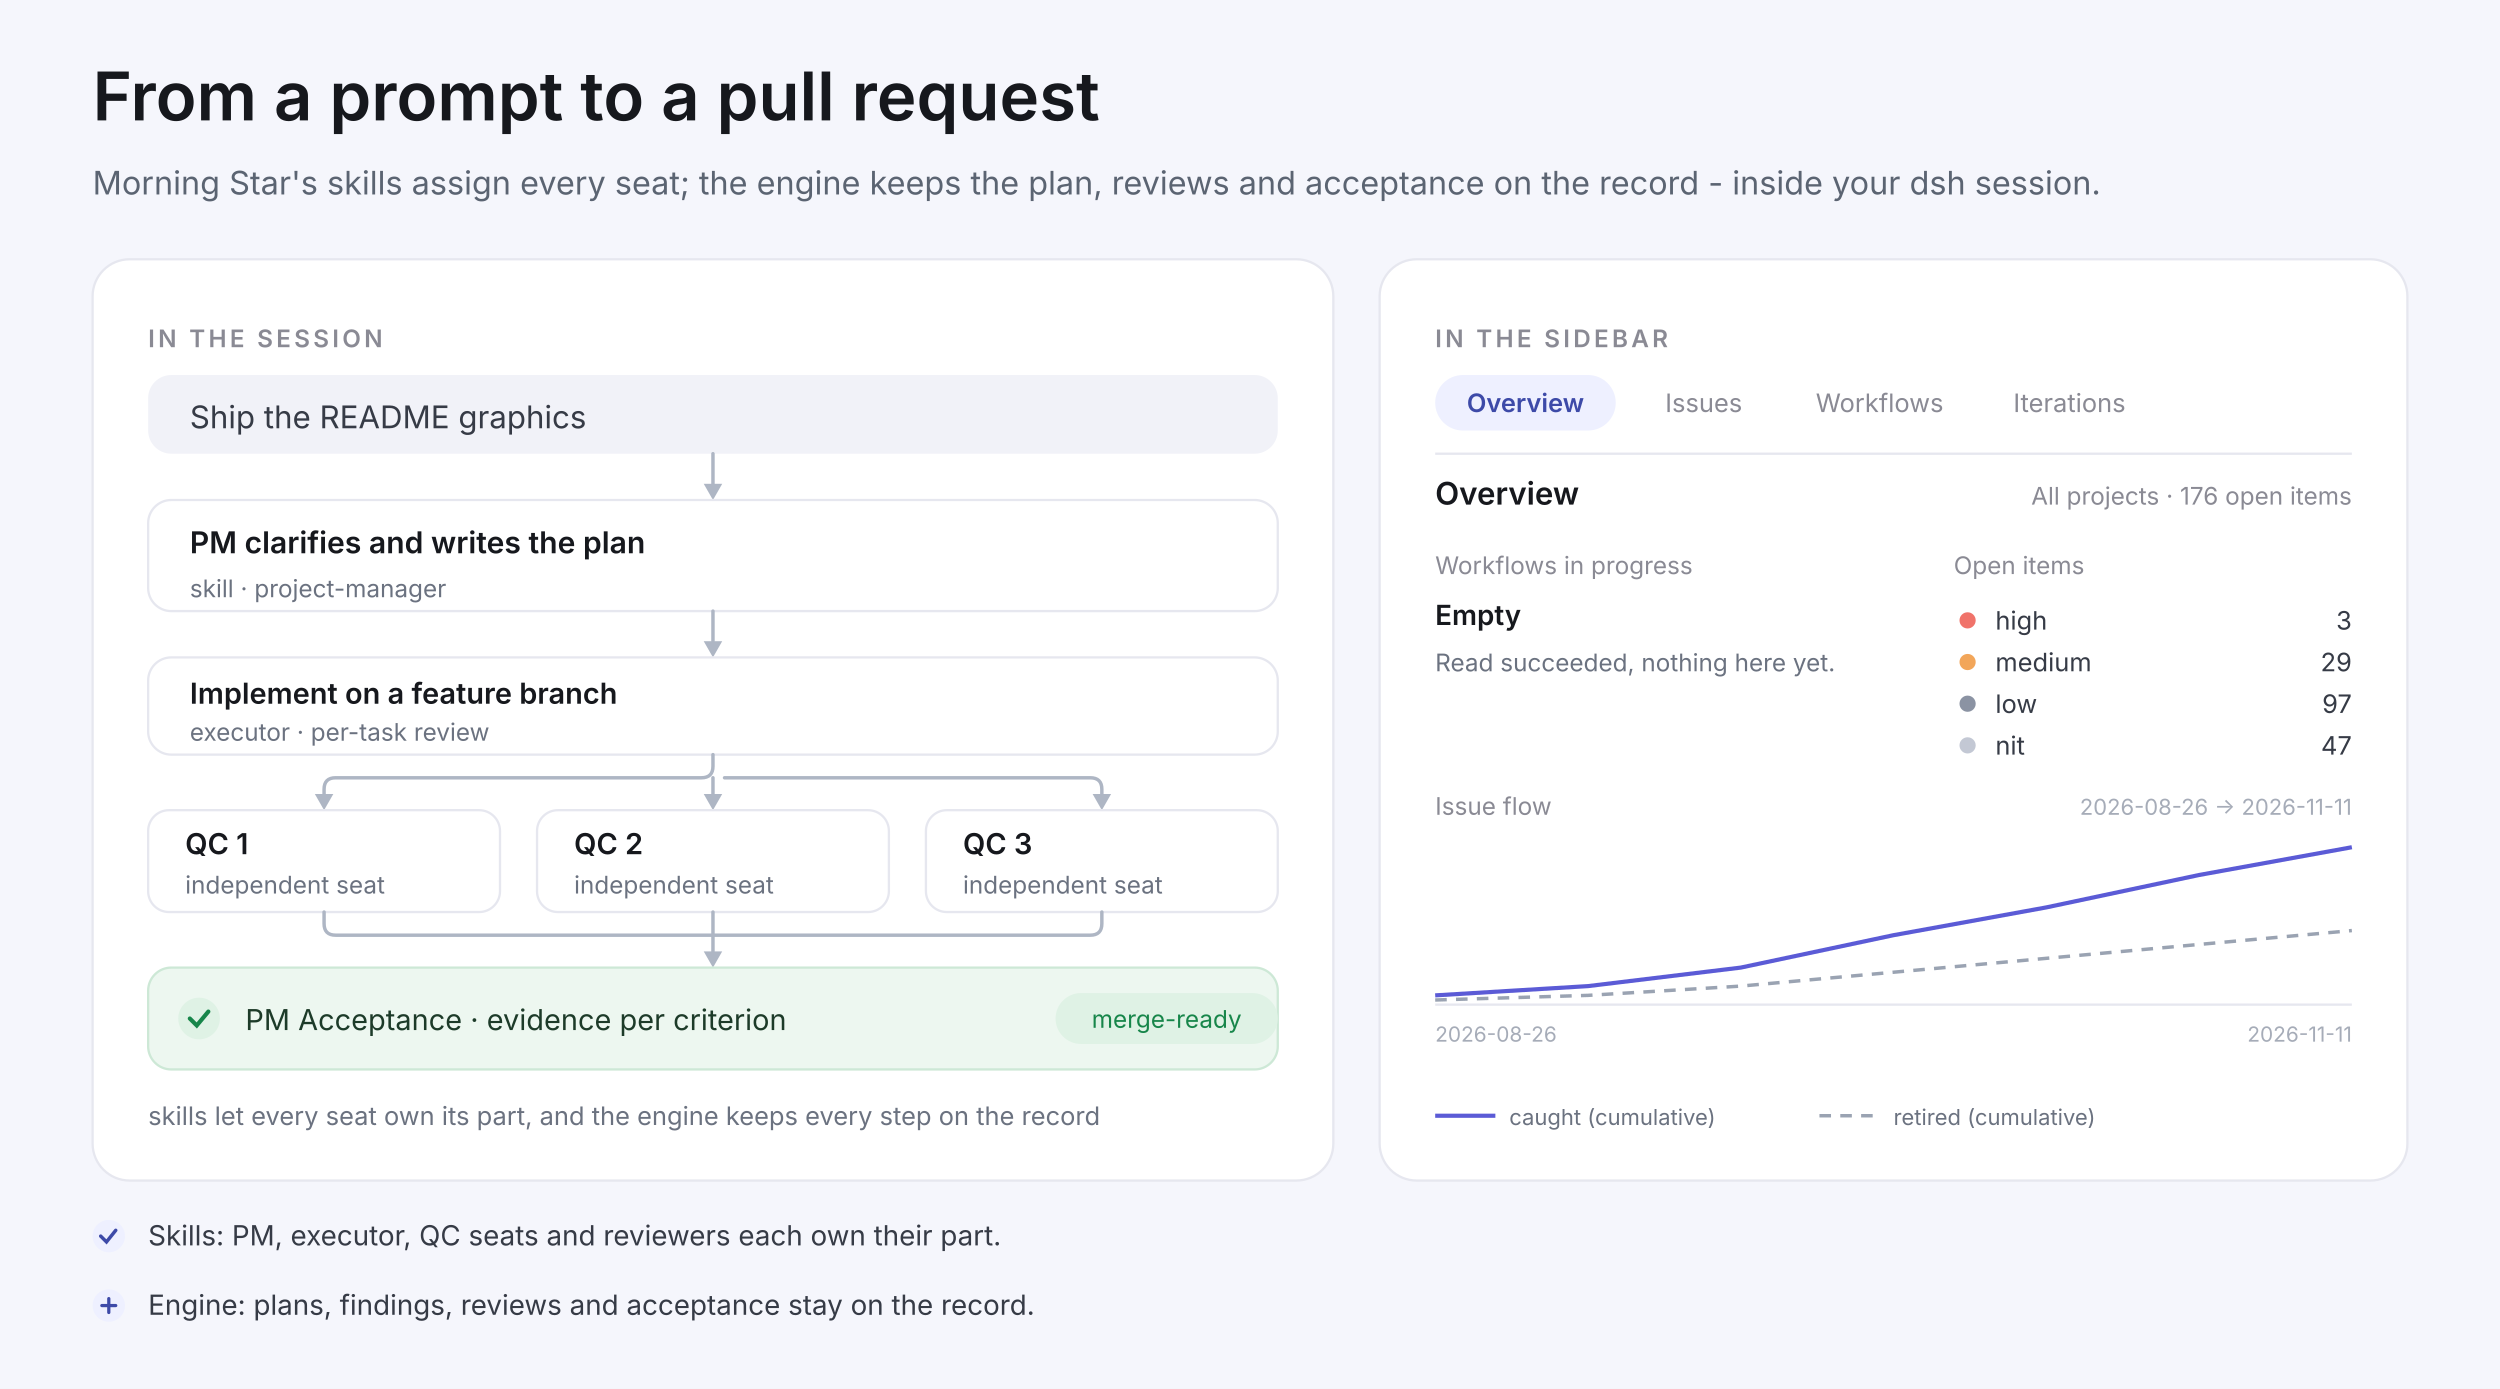
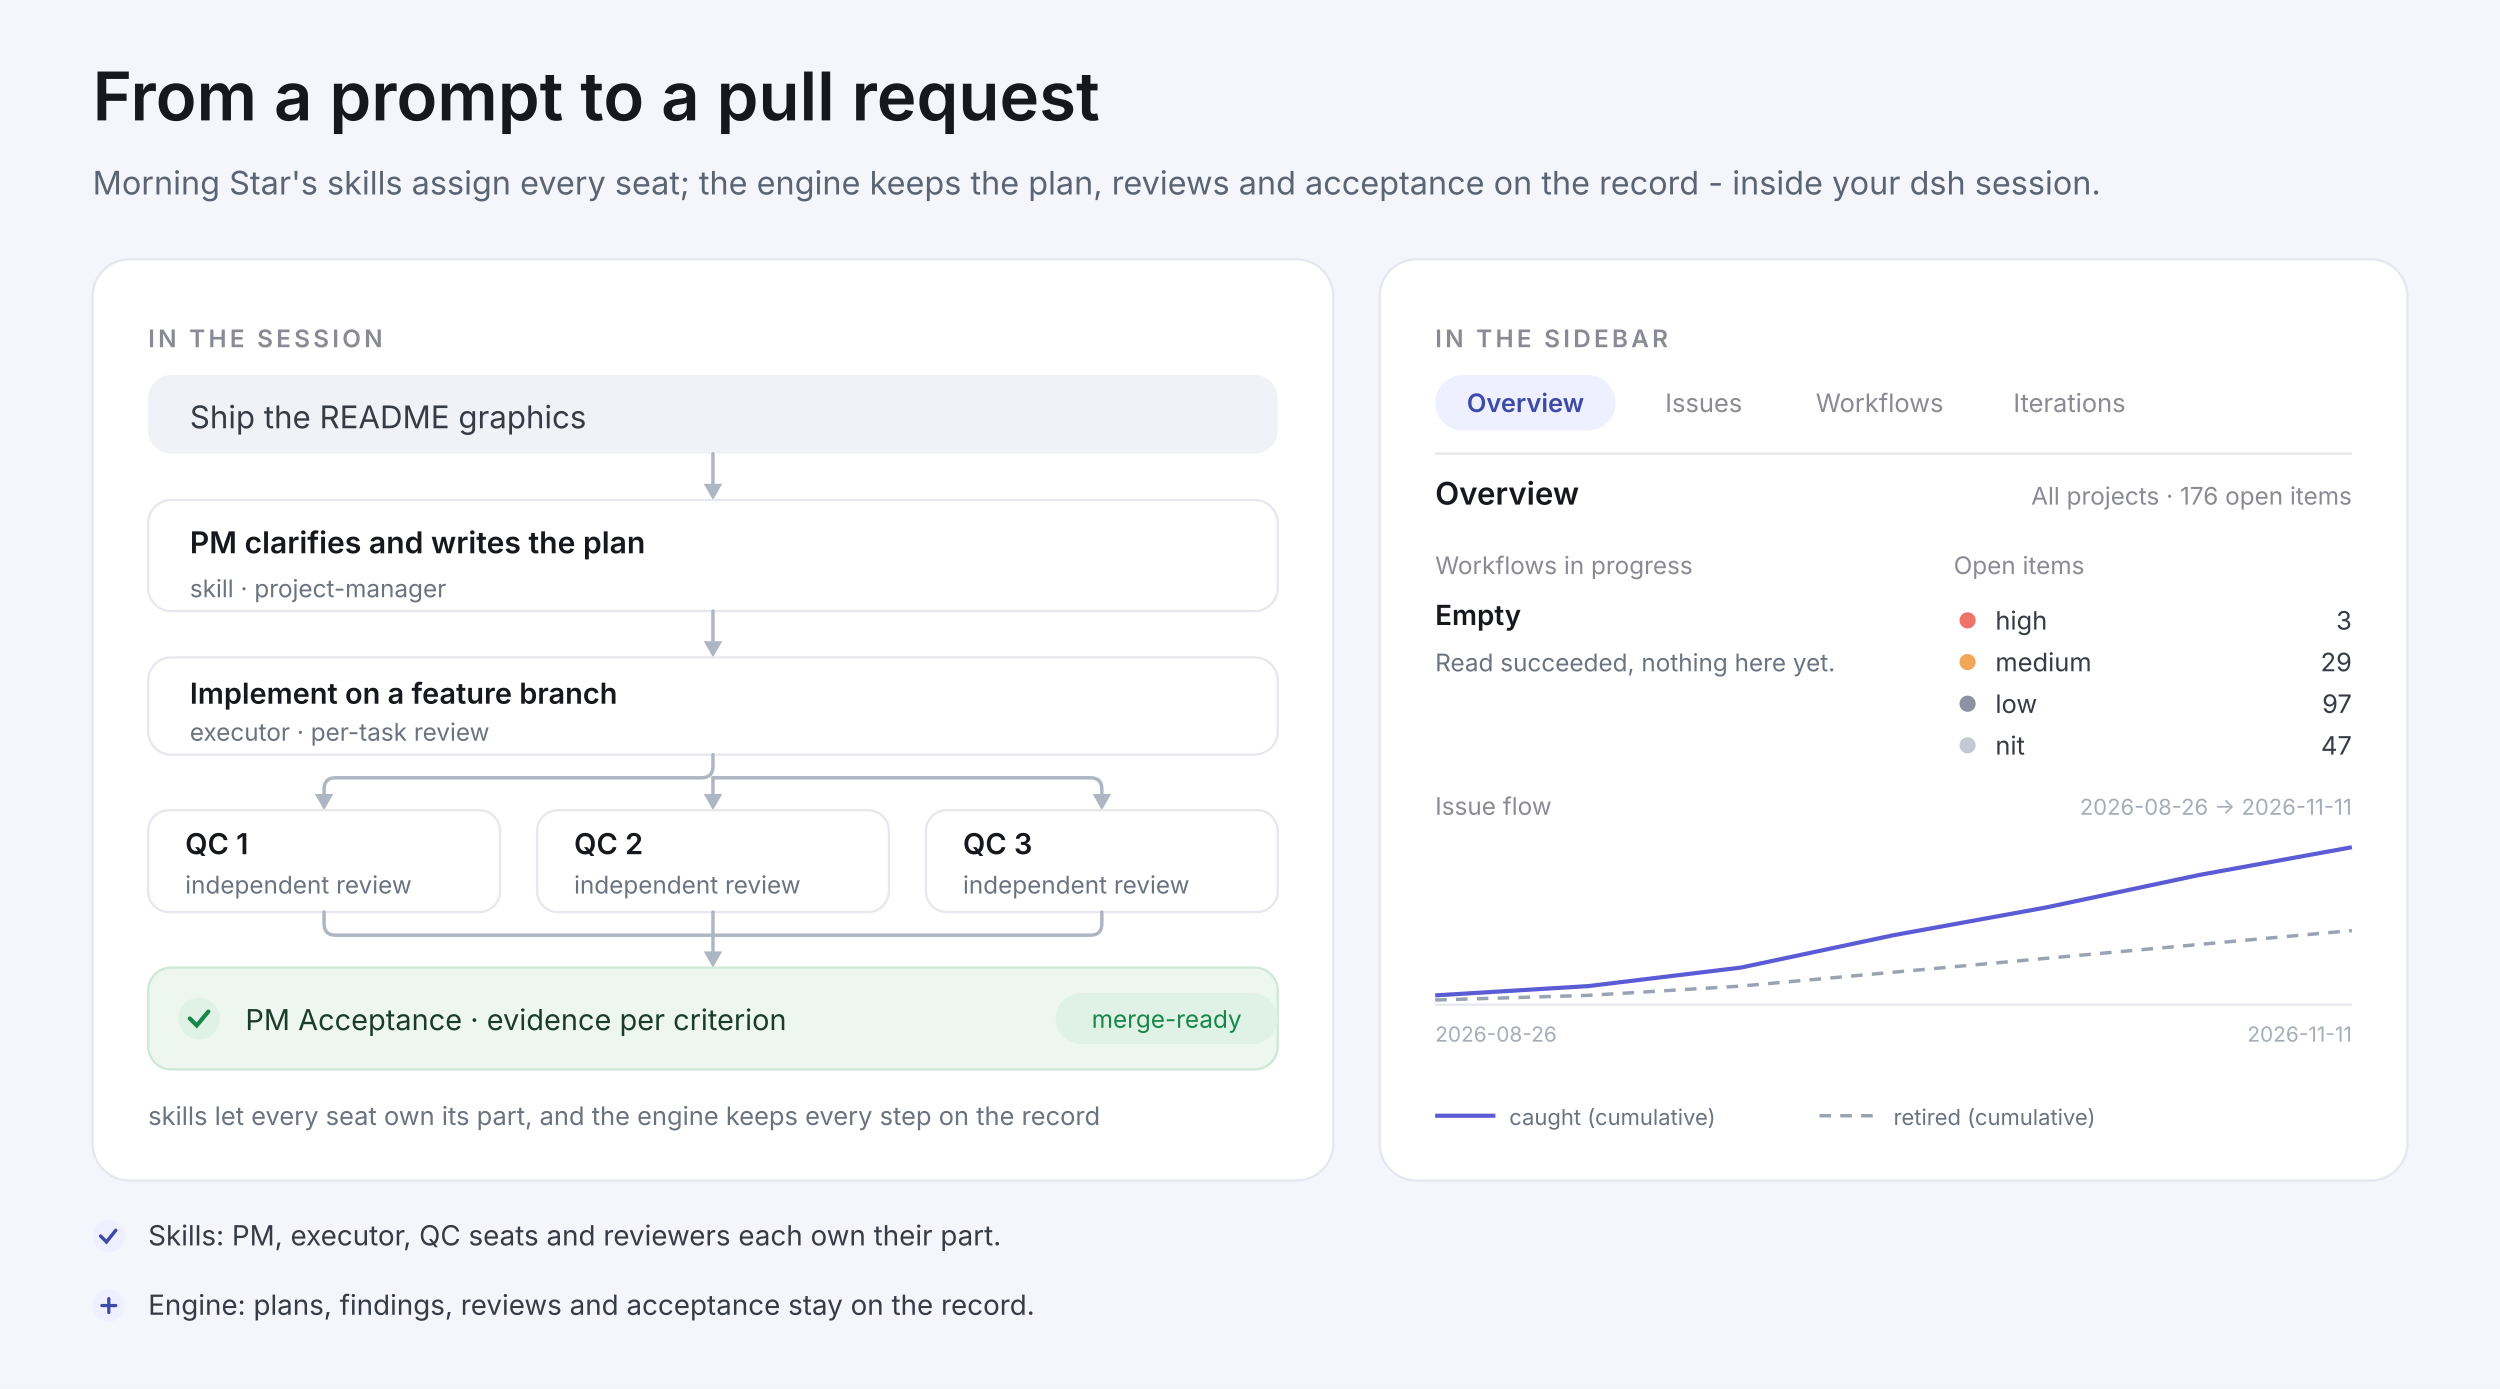
<svg xmlns="http://www.w3.org/2000/svg" width="1080" height="600" viewBox="0 0 1080 600" role="img" lang="en" aria-label="From a prompt to a pull request" font-family="-apple-system, 'SF Pro Text', 'Segoe UI', system-ui, 'PingFang SC', 'Microsoft YaHei', sans-serif">
  <rect width="1080" height="600" fill="#F5F6FC" />
  <text x="40" y="52" font-size="29" font-weight="600" fill="#16181D">From a prompt to a pull request</text>
  <text x="40" y="84" font-size="14" fill="#5B6472">Morning Star's skills assign every seat; the engine keeps the plan, reviews and acceptance on the record - inside your dsh session.</text>
  <rect x="40" y="112" width="536" height="398" rx="16" fill="#FFFFFF" stroke="#E6E7EF" />
  <text x="64" y="150" font-size="10.5" letter-spacing="1.4" font-weight="600" fill="#8A8A94">IN THE SESSION</text>
  <rect x="64" y="162" width="488" height="34" rx="10" fill="#F1F2F8" />
  <text x="82" y="185" font-size="13.5" fill="#363B46">Ship the README graphics</text>
  <path d="M308 196V209" fill="none" stroke="#AEB6C4" stroke-width="1.5" stroke-linecap="round" stroke-linejoin="round" />
  <path d="M304 209h8l-4 7z" fill="#AEB6C4" />
  <rect x="64" y="216" width="488" height="48" rx="10" fill="#FFFFFF" stroke="#E6E7EF" />
  <text x="82" y="239" font-size="13" font-weight="600" fill="#16181D">PM clarifies and writes the plan</text>
  <text x="82" y="258" font-size="10.5" fill="#6B7280">skill · project-manager</text>
  <path d="M308 264V277" fill="none" stroke="#AEB6C4" stroke-width="1.5" stroke-linecap="round" stroke-linejoin="round" />
  <path d="M304 277h8l-4 7z" fill="#AEB6C4" />
  <rect x="64" y="284" width="488" height="42" rx="10" fill="#FFFFFF" stroke="#E6E7EF" />
  <text x="82" y="304" font-size="12.5" font-weight="600" fill="#16181D">Implement on a feature branch</text>
  <text x="82" y="320" font-size="10.5" fill="#6B7280">executor · per-task review</text>
  <path d="M308 326V331Q308 336 303 336H145Q140 336 140 341V343" fill="none" stroke="#AEB6C4" stroke-width="1.5" stroke-linecap="round" stroke-linejoin="round" />
  <path d="M136 343h8l-4 7z" fill="#AEB6C4" />
-   <path d="M313 336H471Q476 336 476 341V343" fill="none" stroke="#AEB6C4" stroke-width="1.5" stroke-linecap="round" stroke-linejoin="round" />
+   <path d="M308 336H471Q476 336 476 341V343" fill="none" stroke="#AEB6C4" stroke-width="1.5" stroke-linecap="round" stroke-linejoin="round" />
  <path d="M472 343h8l-4 7z" fill="#AEB6C4" />
  <path d="M308 336V343" fill="none" stroke="#AEB6C4" stroke-width="1.5" stroke-linecap="round" stroke-linejoin="round" />
  <path d="M304 343h8l-4 7z" fill="#AEB6C4" />
  <rect x="64" y="350" width="152" height="44" rx="9" fill="#FFFFFF" stroke="#E6E7EF" />
  <text x="80" y="369" font-size="12.5" font-weight="600" fill="#16181D">QC 1</text>
-   <text x="80" y="386" font-size="10.5" fill="#6B7280">independent seat</text>
+   <text x="80" y="386" font-size="10.5" fill="#6B7280">independent review</text>
  <rect x="232" y="350" width="152" height="44" rx="9" fill="#FFFFFF" stroke="#E6E7EF" />
  <text x="248" y="369" font-size="12.5" font-weight="600" fill="#16181D">QC 2</text>
-   <text x="248" y="386" font-size="10.5" fill="#6B7280">independent seat</text>
+   <text x="248" y="386" font-size="10.5" fill="#6B7280">independent review</text>
  <rect x="400" y="350" width="152" height="44" rx="9" fill="#FFFFFF" stroke="#E6E7EF" />
  <text x="416" y="369" font-size="12.5" font-weight="600" fill="#16181D">QC 3</text>
-   <text x="416" y="386" font-size="10.5" fill="#6B7280">independent seat</text>
+   <text x="416" y="386" font-size="10.5" fill="#6B7280">independent review</text>
  <path d="M140 394V399Q140 404 145 404H471Q476 404 476 399V394" fill="none" stroke="#AEB6C4" stroke-width="1.5" stroke-linecap="round" stroke-linejoin="round" />
  <path d="M308 394V411" fill="none" stroke="#AEB6C4" stroke-width="1.5" stroke-linecap="round" stroke-linejoin="round" />
  <path d="M304 411h8l-4 7z" fill="#AEB6C4" />
  <rect x="64" y="418" width="488" height="44" rx="10" fill="#EDF7F0" stroke="#CDE8D6" />
  <circle cx="86" cy="440" r="9" fill="#DFF2E5" />
  <path d="M82 440l3 3 5-6" stroke="#17864A" stroke-width="1.8" fill="none" stroke-linecap="round" />
  <text x="106" y="445" font-size="12.5" fill="#1D3B29">PM Acceptance · evidence per criterion</text>
  <rect x="456" y="429" width="96" height="22" rx="11" fill="#DFF2E5" />
  <text x="504" y="444" font-size="10.5" fill="#17864A" text-anchor="middle">merge-ready</text>
  <text x="64" y="486" font-size="11" fill="#6B7280">skills let every seat own its part, and the engine keeps every step on the record</text>
  <rect x="596" y="112" width="444" height="398" rx="16" fill="#FFFFFF" stroke="#E6E7EF" />
  <text x="620" y="150" font-size="10.5" letter-spacing="1.4" font-weight="600" fill="#8A8A94">IN THE SIDEBAR</text>
  <rect x="620" y="162" width="78" height="24" rx="12" fill="#EEF0FF" />
  <text x="659" y="178" font-size="11" fill="#3D4AA8" text-anchor="middle" font-weight="600">Overview</text>
  <rect x="706" y="162" width="60" height="24" rx="12" fill="transparent" />
  <text x="736" y="178" font-size="11" fill="#8A8A94" text-anchor="middle" font-weight="400">Issues</text>
  <rect x="774" y="162" width="76" height="24" rx="12" fill="transparent" />
  <text x="812" y="178" font-size="11" fill="#8A8A94" text-anchor="middle" font-weight="400">Workflows</text>
  <rect x="858" y="162" width="72" height="24" rx="12" fill="transparent" />
  <text x="894" y="178" font-size="11" fill="#8A8A94" text-anchor="middle" font-weight="400">Iterations</text>
  <line x1="620" y1="196" x2="1016" y2="196" stroke="#E6E7EF" />
  <text x="620" y="218" font-size="13.5" font-weight="600" fill="#16181D">Overview</text>
  <text x="1016" y="218" font-size="10.5" fill="#8A8A94" text-anchor="end">All projects · 176 open items</text>
  <text x="620" y="248" font-size="10.5" fill="#8A8A94">Workflows in progress</text>
  <text x="620" y="270" font-size="12" font-weight="600" fill="#16181D">Empty</text>
  <text x="620" y="290" font-size="10.5" fill="#6B7280">Read succeeded, nothing here yet.</text>
  <text x="844" y="248" font-size="10.5" fill="#8A8A94">Open items</text>
  <circle cx="850" cy="268" r="3.5" fill="#F0736A" />
  <text x="862" y="272" font-size="11" fill="#363B46">high</text>
  <text x="1016" y="272" font-size="11" fill="#363B46" text-anchor="end">3</text>
  <circle cx="850" cy="286" r="3.5" fill="#F2A65A" />
  <text x="862" y="290" font-size="11" fill="#363B46">medium</text>
  <text x="1016" y="290" font-size="11" fill="#363B46" text-anchor="end">29</text>
  <circle cx="850" cy="304" r="3.5" fill="#8B93A3" />
  <text x="862" y="308" font-size="11" fill="#363B46">low</text>
  <text x="1016" y="308" font-size="11" fill="#363B46" text-anchor="end">97</text>
  <circle cx="850" cy="322" r="3.5" fill="#C3C8D4" />
  <text x="862" y="326" font-size="11" fill="#363B46">nit</text>
  <text x="1016" y="326" font-size="11" fill="#363B46" text-anchor="end">47</text>
  <text x="620" y="352" font-size="10.5" fill="#8A8A94">Issue flow</text>
  <text x="1016" y="352" font-size="9.5" fill="#A6ACB8" text-anchor="end">2026-08-26 → 2026-11-11</text>
  <line x1="620" y1="434" x2="1016" y2="434" stroke="#E6E7EF" />
  <path d="M620 430 L686 426 L752 418 L818 404 L884 392 L950 378 L1016 366" fill="none" stroke="#5B5BD6" stroke-width="1.8" stroke-linejoin="round" />
  <path d="M620 432 L686 430 L752 426 L818 420 L884 414 L950 408 L1016 402" fill="none" stroke="#9AA3B2" stroke-width="1.5" stroke-dasharray="5 4" />
  <text x="620" y="450" font-size="9" fill="#A6ACB8">2026-08-26</text>
  <text x="1016" y="450" font-size="9" fill="#A6ACB8" text-anchor="end">2026-11-11</text>
  <line x1="620" y1="482" x2="646" y2="482" stroke="#5B5BD6" stroke-width="1.8" />
  <text x="652" y="486" font-size="9.5" fill="#6B7280">caught (cumulative)</text>
  <line x1="786" y1="482" x2="812" y2="482" stroke="#9AA3B2" stroke-width="1.5" stroke-dasharray="5 4" />
  <text x="818" y="486" font-size="9.5" fill="#6B7280">retired (cumulative)</text>
  <circle cx="47" cy="534" r="7" fill="#EEF0FF" />
  <path d="M43.5 534l2.5 2.5 4-5" stroke="#3D4AA8" stroke-width="1.5" fill="none" stroke-linecap="round" />
  <text x="64" y="538" font-size="12" fill="#363B46">Skills: PM, executor, QC seats and reviewers each own their part.</text>
  <circle cx="47" cy="564" r="7" fill="#EEF0FF" />
  <path d="M44 564h6M47 561v6" stroke="#3D4AA8" stroke-width="1.4" stroke-linecap="round" />
  <text x="64" y="568" font-size="12" fill="#363B46">Engine: plans, findings, reviews and acceptance stay on the record.</text>
</svg>
